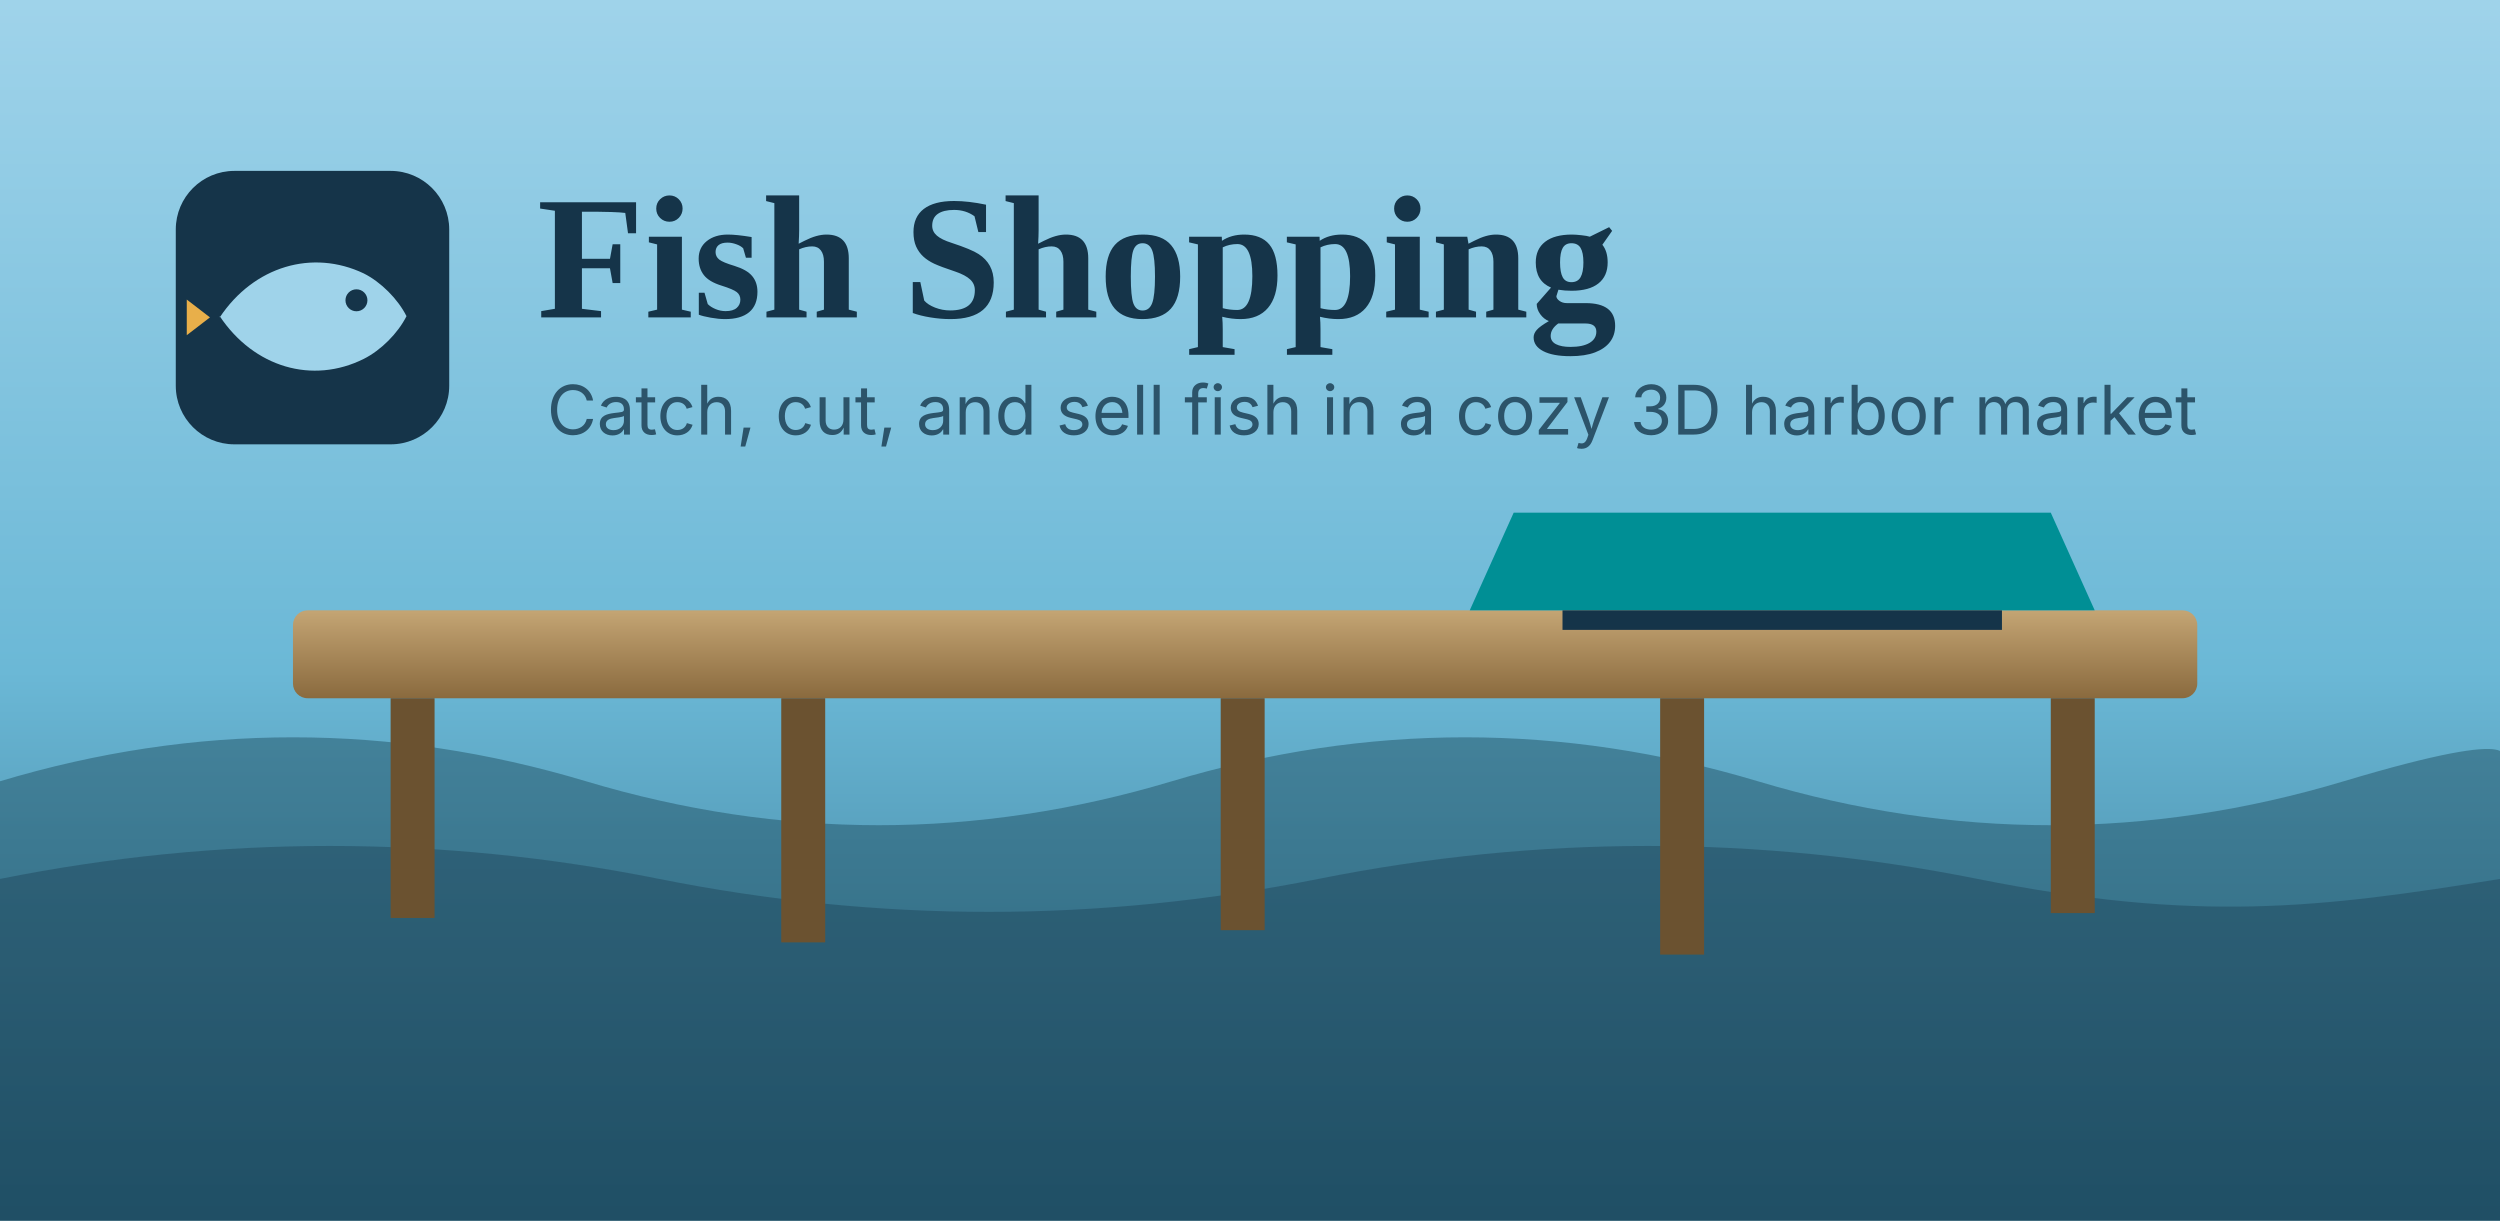
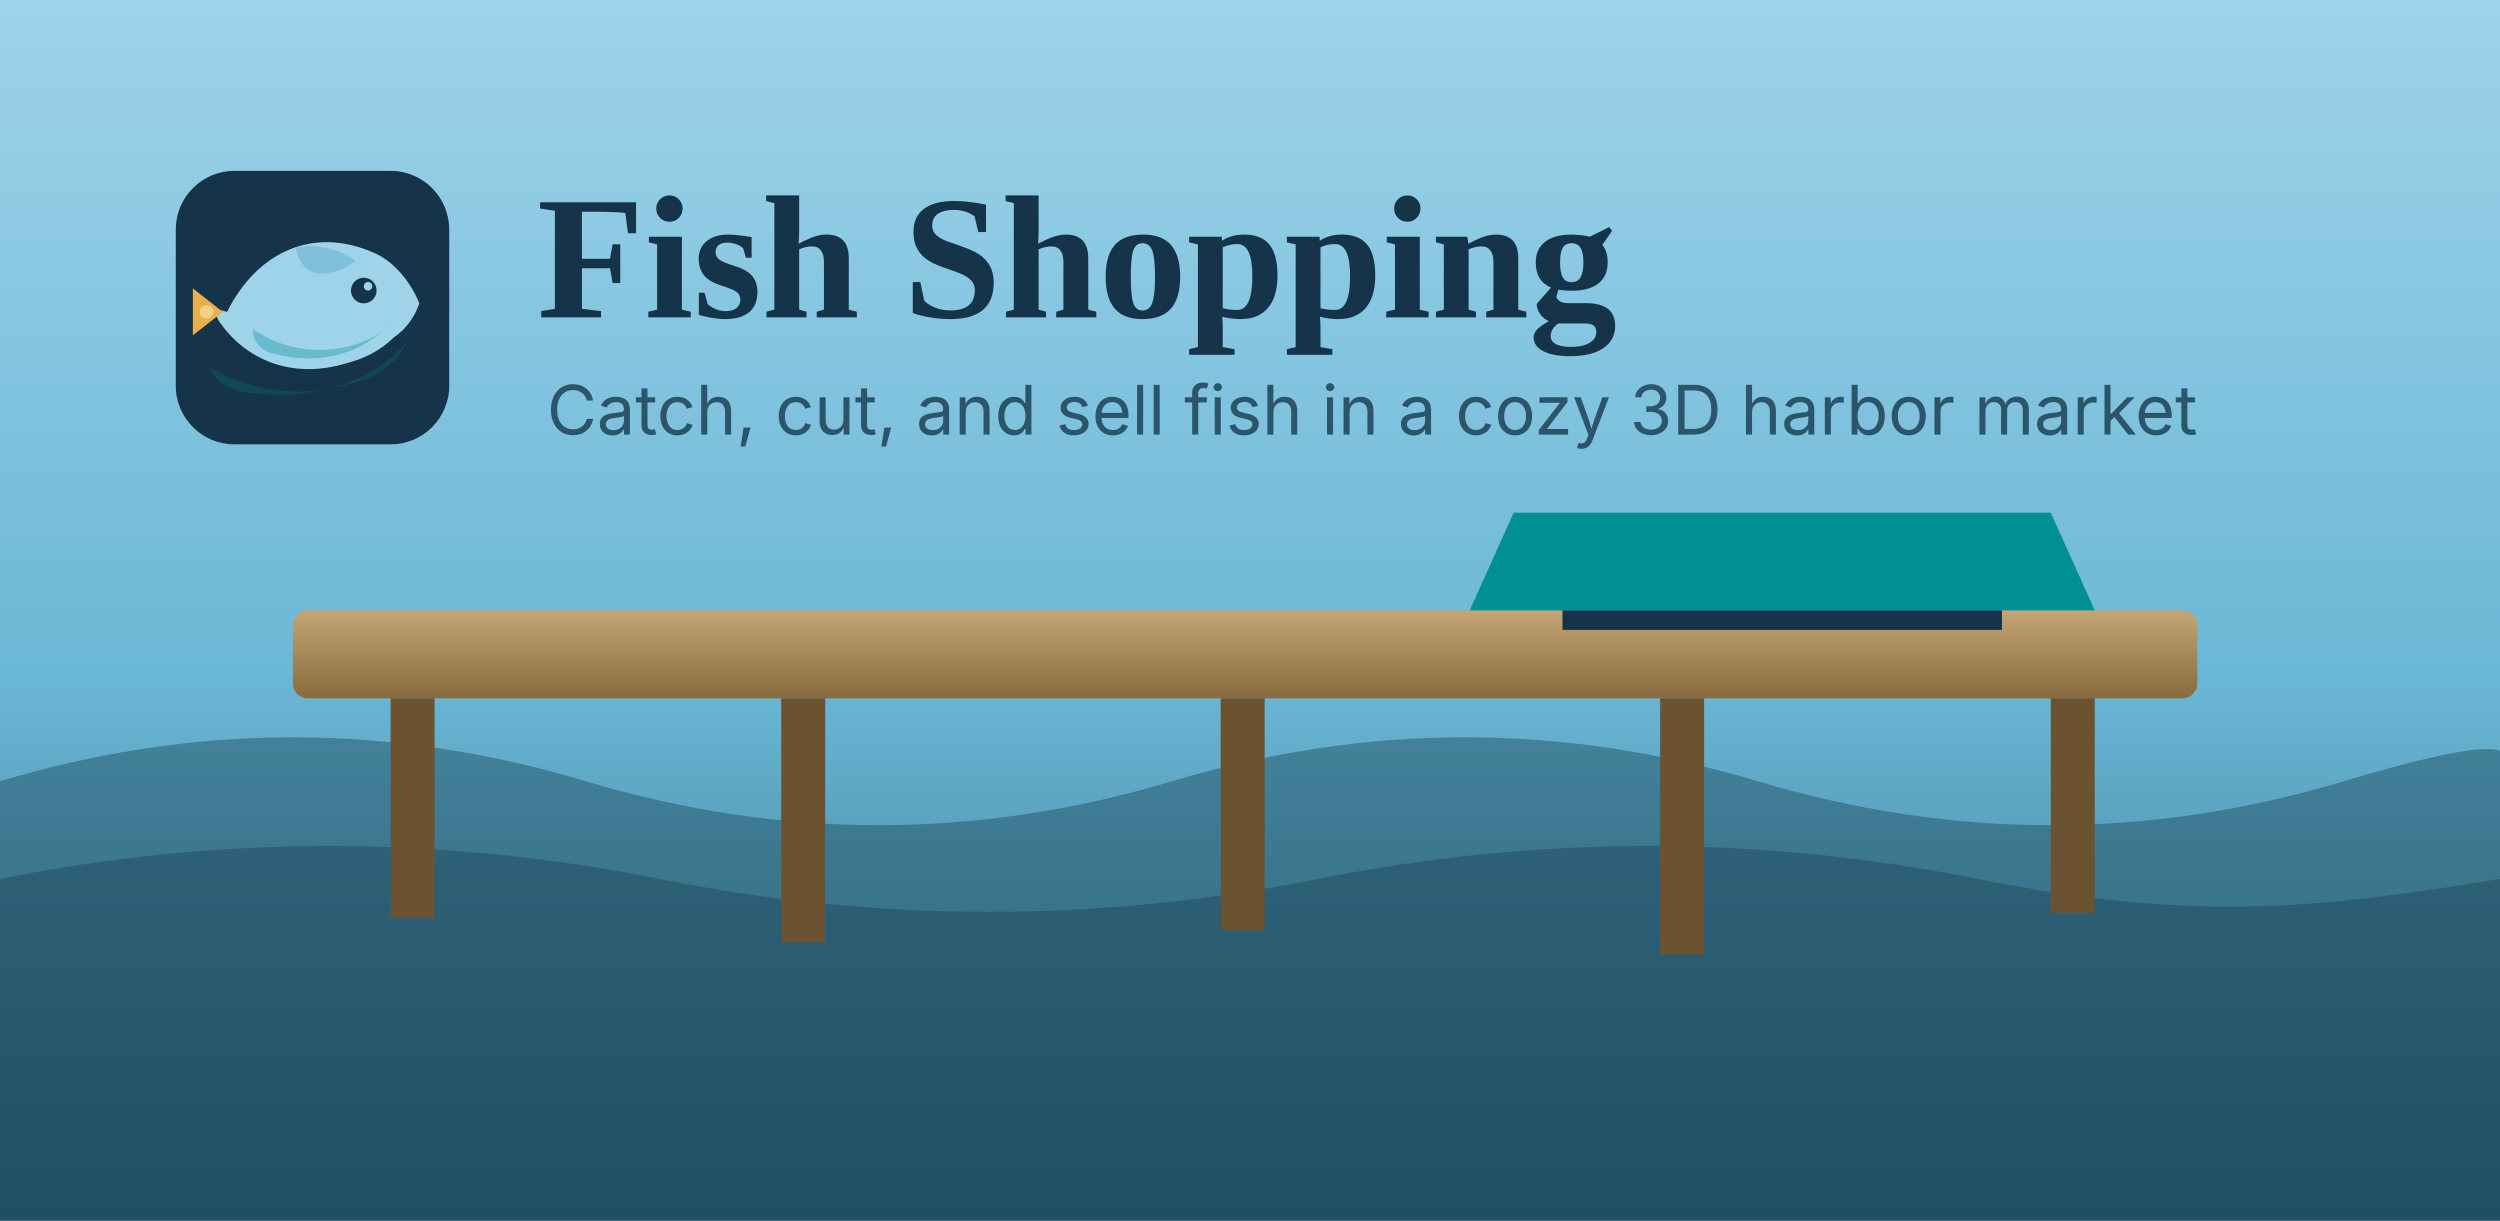
<svg xmlns="http://www.w3.org/2000/svg" viewBox="0 0 1024 500" role="img" aria-label="Fish Shopping feature graphic">
  <defs>
    <linearGradient id="sky" x1="0" y1="0" x2="0" y2="1">
      <stop offset="0%" stop-color="#9fd3ea" />
      <stop offset="55%" stop-color="#6bb8d6" />
      <stop offset="100%" stop-color="#2f6f8a" />
    </linearGradient>
    <linearGradient id="pier" x1="0" y1="0" x2="0" y2="1">
      <stop offset="0%" stop-color="#c4a574" />
      <stop offset="100%" stop-color="#8a6a3e" />
    </linearGradient>
  </defs>
  <rect width="1024" height="500" fill="url(#sky)" />
  <path fill="#1a4a5c" opacity="0.45" d="M0 320c80-24 160-24 240 0s160 24 240 0 160-24 240 0 160 24 240 0 64-8 64-8v188H0Z" />
  <path fill="#153449" opacity="0.35" d="M0 360c90-18 180-18 270 0s180 18 270 0 180-18 270 0 140 12 214 0v140H0Z" />
  <rect x="120" y="250" width="780" height="36" rx="6" fill="url(#pier)" />
  <rect x="160" y="286" width="18" height="90" fill="#6b5230" />
  <rect x="320" y="286" width="18" height="100" fill="#6b5230" />
  <rect x="500" y="286" width="18" height="95" fill="#6b5230" />
  <rect x="680" y="286" width="18" height="105" fill="#6b5230" />
  <rect x="840" y="286" width="18" height="88" fill="#6b5230" />
  <path fill="#008f95" d="M620 210h220l18 40H602z" />
  <rect x="640" y="250" width="180" height="8" fill="#153449" />
  <g transform="translate(72 70)">
    <rect width="112" height="112" rx="24" fill="#153449" />
-     <path fill="#9fd3ea" d="M18 60c14-21 38-28 59-18 7 3.5 14 10.5 17.5 17.5-3.5 7-10.5 14-17.5 17.5-21 10.5-45 3.5-59-17.5z" />
-     <circle cx="74" cy="53" r="4.5" fill="#153449" />
-     <path fill="#e8af4a" d="M14 60l-9.5-7.3v14.6L14 60z" />
+     <path fill="#008f95" opacity="0.22" d="M14 80.5c17.5 10.5 42 14 66.5 3.5 7-3.5 12.25-8.75 14-14-10.5 14-35 24.5-63 21-10.5-.9-15.75-5.25-17.5-10.5z" />
+     <path fill="#9fd3ea" d="M21 57.75c12.25-24.5 35-35 59.5-24.5 8.75 3.5 15.75 12.25 19.25 21-1.75 5.25-5.25 10.5-10.5 14-5.25 5.25-12.25 8.75-19.25 10.5-22.75 7-42-1.75-52.5-17.5-1.75-3.5-1.75-5.25 3.5-3.5z" />
+     <path fill="#7ebfd9" d="M49 31.5c7-1.75 17.5 0 24.5 5.25-3.5 3.5-8.75 5.25-14 5.25-5.25 0-8.75-3.5-10.5-10.5z" />
+     <circle cx="77" cy="49" r="5.25" fill="#153449" />
+     <circle cx="78.75" cy="47.25" r="1.75" fill="#9fd3ea" />
+     <path fill="#e8af4a" d="M19.25 57.75l-12.25-9.625v19.25L19.25 57.75z" />
+     <circle cx="12.6" cy="57.75" r="2.8" fill="#f3d089" />
+     <path fill="#008f95" opacity="0.35" d="M31.5 64.75c12.25 8.75 31.5 12.25 49 3.5 3.5-1.75 7-5.25 8.75-8.75-7 12.25-26.25 21-47.25 15.75-7-.9-10.5-5.25-10.5-10.5z" />
  </g>
  <text x="220" y="130" fill="#153449" font-family="Georgia, 'Times New Roman', serif" font-size="72" font-weight="700">Fish Shopping</text>
  <text x="224" y="178" fill="#153449" opacity="0.78" font-family="system-ui, -apple-system, sans-serif" font-size="28">Catch, cut, and sell fish in a cozy 3D harbor market</text>
</svg>
